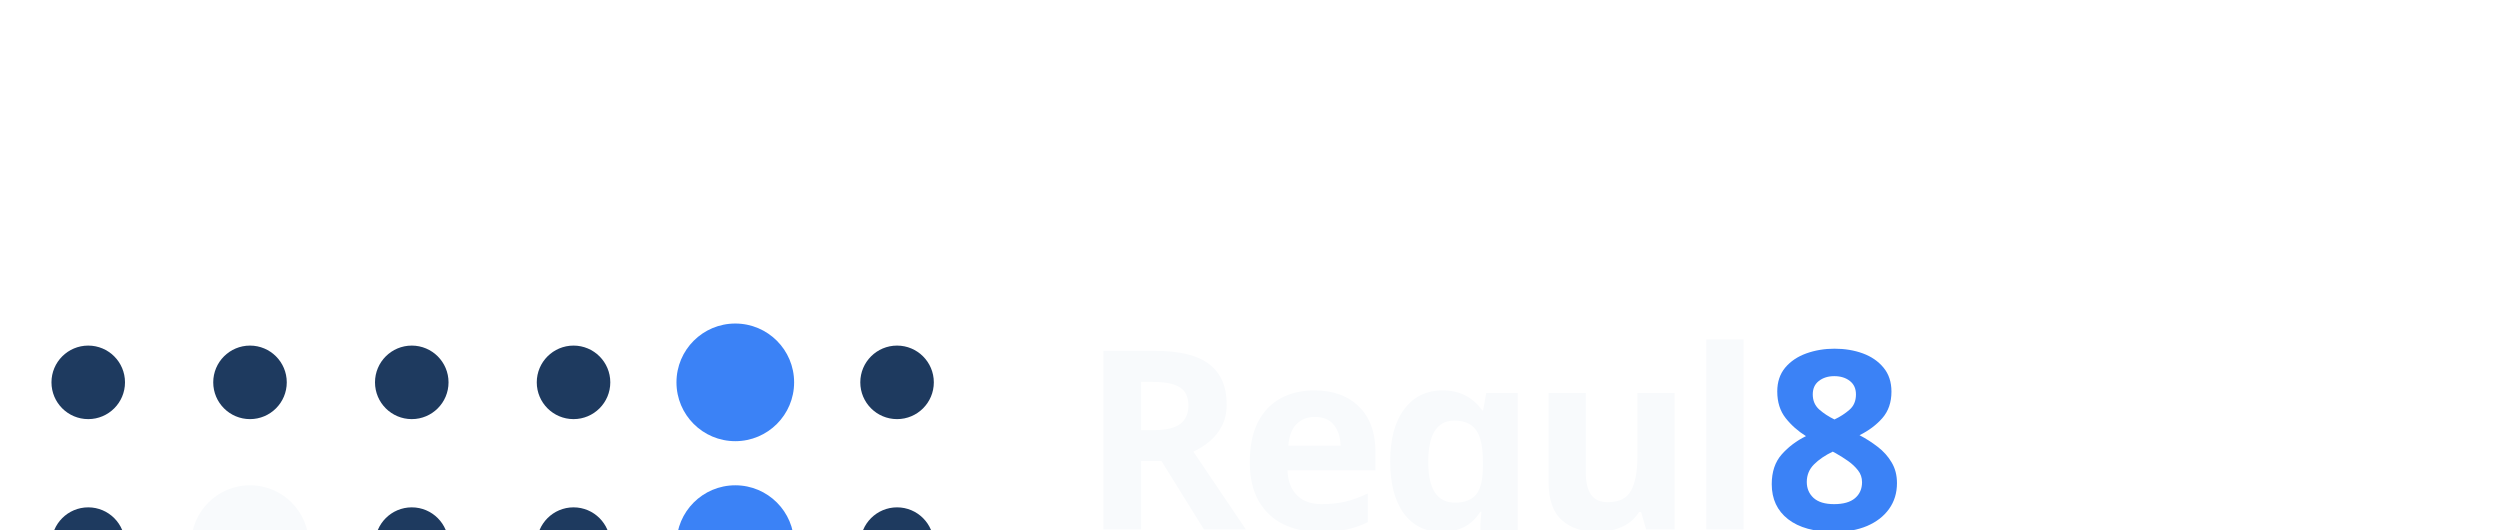
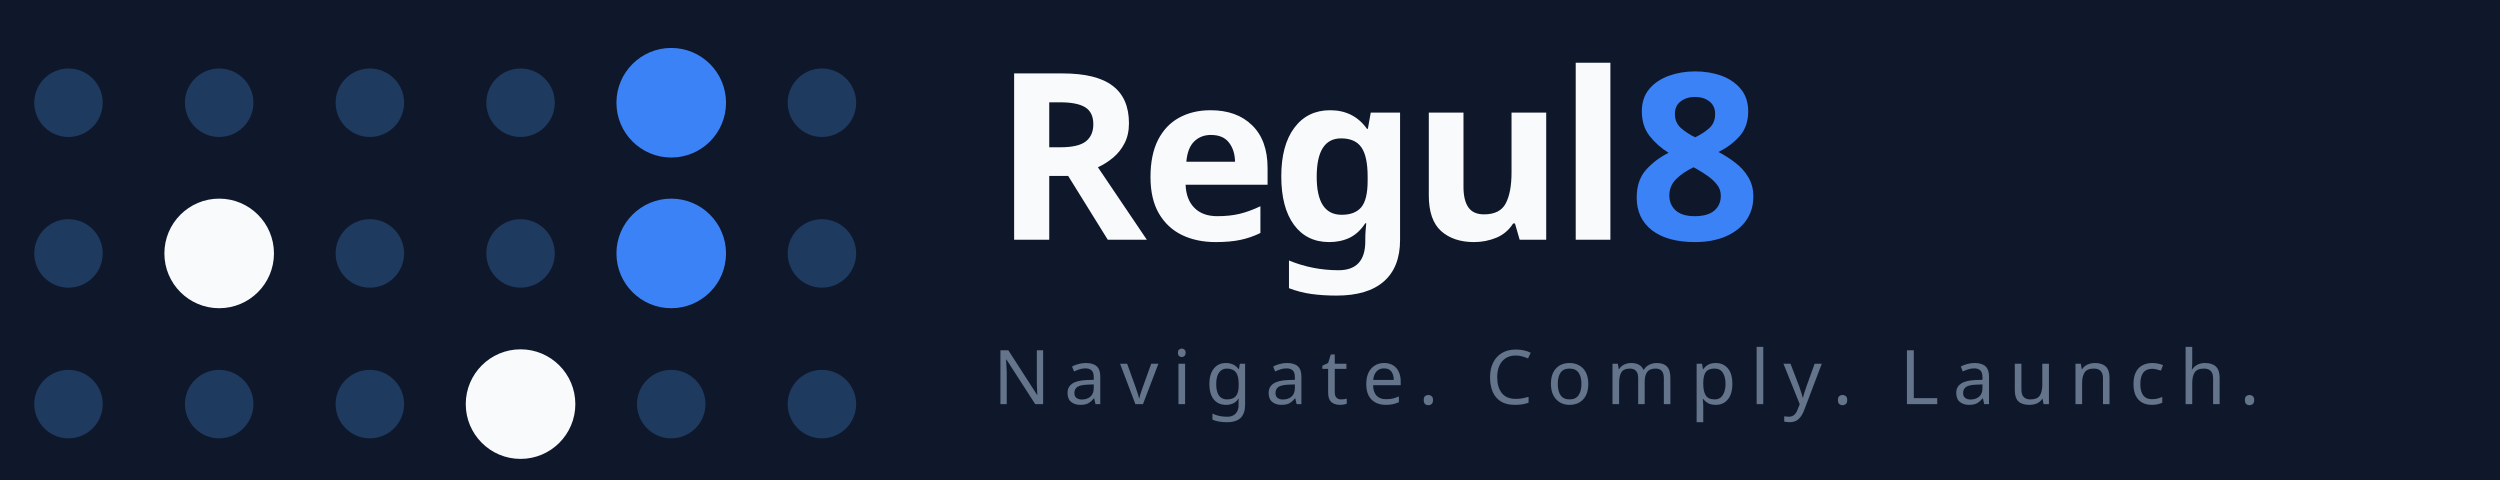
- <svg xmlns="http://www.w3.org/2000/svg" width="100%" viewBox="28 -12 340 72" role="img">
+ <svg xmlns="http://www.w3.org/2000/svg" width="100%" viewBox="30 25 365 70" role="img">
+   <rect x="0" y="0" width="680" height="160" rx="12" fill="#0F172A" style="fill:rgb(15, 23, 42);stroke:none;color:rgb(255, 255, 255);stroke-width:1px;stroke-linecap:butt;stroke-linejoin:miter;opacity:1;font-family:&quot;Anthropic Sans&quot;, -apple-system, &quot;system-ui&quot;, &quot;Segoe UI&quot;, sans-serif;font-size:16px;font-weight:400;text-anchor:start;dominant-baseline:auto" />
  <g transform="translate(40, 40)" style="fill:rgb(0, 0, 0);stroke:none;color:rgb(255, 255, 255);stroke-width:1px;stroke-linecap:butt;stroke-linejoin:miter;opacity:1;font-family:&quot;Anthropic Sans&quot;, -apple-system, &quot;system-ui&quot;, &quot;Segoe UI&quot;, sans-serif;font-size:16px;font-weight:400;text-anchor:start;dominant-baseline:auto">
    <circle cx="0" cy="0" r="5" fill="#1E3A5F" style="fill:rgb(30, 58, 95);stroke:none;color:rgb(255, 255, 255);stroke-width:1px;stroke-linecap:butt;stroke-linejoin:miter;opacity:1;font-family:&quot;Anthropic Sans&quot;, -apple-system, &quot;system-ui&quot;, &quot;Segoe UI&quot;, sans-serif;font-size:16px;font-weight:400;text-anchor:start;dominant-baseline:auto" />
    <circle cx="22" cy="0" r="5" fill="#1E3A5F" style="fill:rgb(30, 58, 95);stroke:none;color:rgb(255, 255, 255);stroke-width:1px;stroke-linecap:butt;stroke-linejoin:miter;opacity:1;font-family:&quot;Anthropic Sans&quot;, -apple-system, &quot;system-ui&quot;, &quot;Segoe UI&quot;, sans-serif;font-size:16px;font-weight:400;text-anchor:start;dominant-baseline:auto" />
    <circle cx="44" cy="0" r="5" fill="#1E3A5F" style="fill:rgb(30, 58, 95);stroke:none;color:rgb(255, 255, 255);stroke-width:1px;stroke-linecap:butt;stroke-linejoin:miter;opacity:1;font-family:&quot;Anthropic Sans&quot;, -apple-system, &quot;system-ui&quot;, &quot;Segoe UI&quot;, sans-serif;font-size:16px;font-weight:400;text-anchor:start;dominant-baseline:auto" />
    <circle cx="0" cy="22" r="5" fill="#1E3A5F" style="fill:rgb(30, 58, 95);stroke:none;color:rgb(255, 255, 255);stroke-width:1px;stroke-linecap:butt;stroke-linejoin:miter;opacity:1;font-family:&quot;Anthropic Sans&quot;, -apple-system, &quot;system-ui&quot;, &quot;Segoe UI&quot;, sans-serif;font-size:16px;font-weight:400;text-anchor:start;dominant-baseline:auto" />
    <circle cx="22" cy="22" r="8" fill="#F8FAFC" style="fill:rgb(248, 250, 252);stroke:none;color:rgb(255, 255, 255);stroke-width:1px;stroke-linecap:butt;stroke-linejoin:miter;opacity:1;font-family:&quot;Anthropic Sans&quot;, -apple-system, &quot;system-ui&quot;, &quot;Segoe UI&quot;, sans-serif;font-size:16px;font-weight:400;text-anchor:start;dominant-baseline:auto" />
    <circle cx="44" cy="22" r="5" fill="#1E3A5F" style="fill:rgb(30, 58, 95);stroke:none;color:rgb(255, 255, 255);stroke-width:1px;stroke-linecap:butt;stroke-linejoin:miter;opacity:1;font-family:&quot;Anthropic Sans&quot;, -apple-system, &quot;system-ui&quot;, &quot;Segoe UI&quot;, sans-serif;font-size:16px;font-weight:400;text-anchor:start;dominant-baseline:auto" />
    <circle cx="0" cy="44" r="5" fill="#1E3A5F" style="fill:rgb(30, 58, 95);stroke:none;color:rgb(255, 255, 255);stroke-width:1px;stroke-linecap:butt;stroke-linejoin:miter;opacity:1;font-family:&quot;Anthropic Sans&quot;, -apple-system, &quot;system-ui&quot;, &quot;Segoe UI&quot;, sans-serif;font-size:16px;font-weight:400;text-anchor:start;dominant-baseline:auto" />
    <circle cx="22" cy="44" r="5" fill="#1E3A5F" style="fill:rgb(30, 58, 95);stroke:none;color:rgb(255, 255, 255);stroke-width:1px;stroke-linecap:butt;stroke-linejoin:miter;opacity:1;font-family:&quot;Anthropic Sans&quot;, -apple-system, &quot;system-ui&quot;, &quot;Segoe UI&quot;, sans-serif;font-size:16px;font-weight:400;text-anchor:start;dominant-baseline:auto" />
    <circle cx="44" cy="44" r="5" fill="#1E3A5F" style="fill:rgb(30, 58, 95);stroke:none;color:rgb(255, 255, 255);stroke-width:1px;stroke-linecap:butt;stroke-linejoin:miter;opacity:1;font-family:&quot;Anthropic Sans&quot;, -apple-system, &quot;system-ui&quot;, &quot;Segoe UI&quot;, sans-serif;font-size:16px;font-weight:400;text-anchor:start;dominant-baseline:auto" />
    <circle cx="66" cy="0" r="5" fill="#1E3A5F" style="fill:rgb(30, 58, 95);stroke:none;color:rgb(255, 255, 255);stroke-width:1px;stroke-linecap:butt;stroke-linejoin:miter;opacity:1;font-family:&quot;Anthropic Sans&quot;, -apple-system, &quot;system-ui&quot;, &quot;Segoe UI&quot;, sans-serif;font-size:16px;font-weight:400;text-anchor:start;dominant-baseline:auto" />
    <circle cx="88" cy="0" r="8" fill="#3B82F6" style="fill:rgb(59, 130, 246);stroke:none;color:rgb(255, 255, 255);stroke-width:1px;stroke-linecap:butt;stroke-linejoin:miter;opacity:1;font-family:&quot;Anthropic Sans&quot;, -apple-system, &quot;system-ui&quot;, &quot;Segoe UI&quot;, sans-serif;font-size:16px;font-weight:400;text-anchor:start;dominant-baseline:auto" />
    <circle cx="110" cy="0" r="5" fill="#1E3A5F" style="fill:rgb(30, 58, 95);stroke:none;color:rgb(255, 255, 255);stroke-width:1px;stroke-linecap:butt;stroke-linejoin:miter;opacity:1;font-family:&quot;Anthropic Sans&quot;, -apple-system, &quot;system-ui&quot;, &quot;Segoe UI&quot;, sans-serif;font-size:16px;font-weight:400;text-anchor:start;dominant-baseline:auto" />
    <circle cx="66" cy="22" r="5" fill="#1E3A5F" style="fill:rgb(30, 58, 95);stroke:none;color:rgb(255, 255, 255);stroke-width:1px;stroke-linecap:butt;stroke-linejoin:miter;opacity:1;font-family:&quot;Anthropic Sans&quot;, -apple-system, &quot;system-ui&quot;, &quot;Segoe UI&quot;, sans-serif;font-size:16px;font-weight:400;text-anchor:start;dominant-baseline:auto" />
    <circle cx="88" cy="22" r="8" fill="#3B82F6" style="fill:rgb(59, 130, 246);stroke:none;color:rgb(255, 255, 255);stroke-width:1px;stroke-linecap:butt;stroke-linejoin:miter;opacity:1;font-family:&quot;Anthropic Sans&quot;, -apple-system, &quot;system-ui&quot;, &quot;Segoe UI&quot;, sans-serif;font-size:16px;font-weight:400;text-anchor:start;dominant-baseline:auto" />
    <circle cx="110" cy="22" r="5" fill="#1E3A5F" style="fill:rgb(30, 58, 95);stroke:none;color:rgb(255, 255, 255);stroke-width:1px;stroke-linecap:butt;stroke-linejoin:miter;opacity:1;font-family:&quot;Anthropic Sans&quot;, -apple-system, &quot;system-ui&quot;, &quot;Segoe UI&quot;, sans-serif;font-size:16px;font-weight:400;text-anchor:start;dominant-baseline:auto" />
    <circle cx="66" cy="44" r="8" fill="#F8FAFC" style="fill:rgb(248, 250, 252);stroke:none;color:rgb(255, 255, 255);stroke-width:1px;stroke-linecap:butt;stroke-linejoin:miter;opacity:1;font-family:&quot;Anthropic Sans&quot;, -apple-system, &quot;system-ui&quot;, &quot;Segoe UI&quot;, sans-serif;font-size:16px;font-weight:400;text-anchor:start;dominant-baseline:auto" />
    <circle cx="88" cy="44" r="5" fill="#1E3A5F" style="fill:rgb(30, 58, 95);stroke:none;color:rgb(255, 255, 255);stroke-width:1px;stroke-linecap:butt;stroke-linejoin:miter;opacity:1;font-family:&quot;Anthropic Sans&quot;, -apple-system, &quot;system-ui&quot;, &quot;Segoe UI&quot;, sans-serif;font-size:16px;font-weight:400;text-anchor:start;dominant-baseline:auto" />
    <circle cx="110" cy="44" r="5" fill="#1E3A5F" style="fill:rgb(30, 58, 95);stroke:none;color:rgb(255, 255, 255);stroke-width:1px;stroke-linecap:butt;stroke-linejoin:miter;opacity:1;font-family:&quot;Anthropic Sans&quot;, -apple-system, &quot;system-ui&quot;, &quot;Segoe UI&quot;, sans-serif;font-size:16px;font-weight:400;text-anchor:start;dominant-baseline:auto" />
    <text x="135" y="20" font-family="system-ui, sans-serif" font-size="34" font-weight="700" fill="#F8FAFC" letter-spacing="-1" style="fill:rgb(248, 250, 252);stroke:none;color:rgb(255, 255, 255);stroke-width:1px;stroke-linecap:butt;stroke-linejoin:miter;opacity:1;font-family:system-ui, sans-serif;font-size:34px;font-weight:700;text-anchor:start;dominant-baseline:auto">Regul<tspan fill="#3B82F6" style="fill:rgb(59, 130, 246);stroke:none;color:rgb(255, 255, 255);stroke-width:1px;stroke-linecap:butt;stroke-linejoin:miter;opacity:1;font-family:system-ui, sans-serif;font-size:34px;font-weight:700;text-anchor:start;dominant-baseline:auto">8</tspan>
    </text>
    <text x="135" y="44" font-family="system-ui, sans-serif" font-size="11" fill="#64748B" letter-spacing="2" style="fill:rgb(100, 116, 139);stroke:none;color:rgb(255, 255, 255);stroke-width:1px;stroke-linecap:butt;stroke-linejoin:miter;opacity:1;font-family:system-ui, sans-serif;font-size:11px;font-weight:400;text-anchor:start;dominant-baseline:auto">Navigate. Comply. Launch.</text>
  </g>
</svg>
